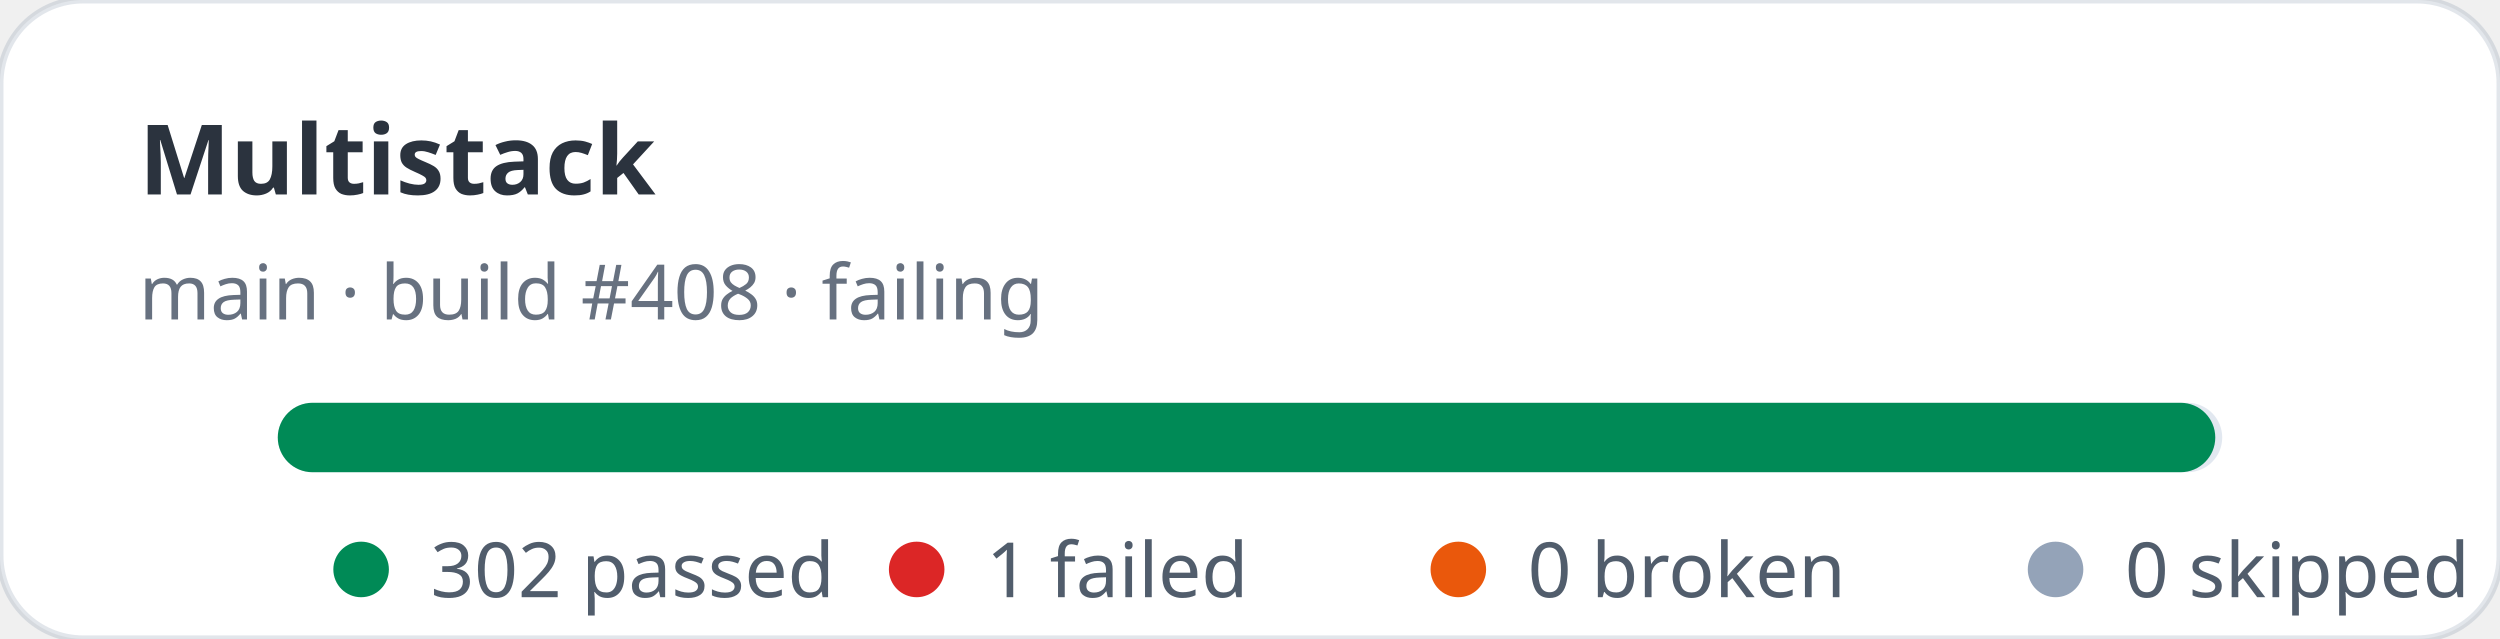
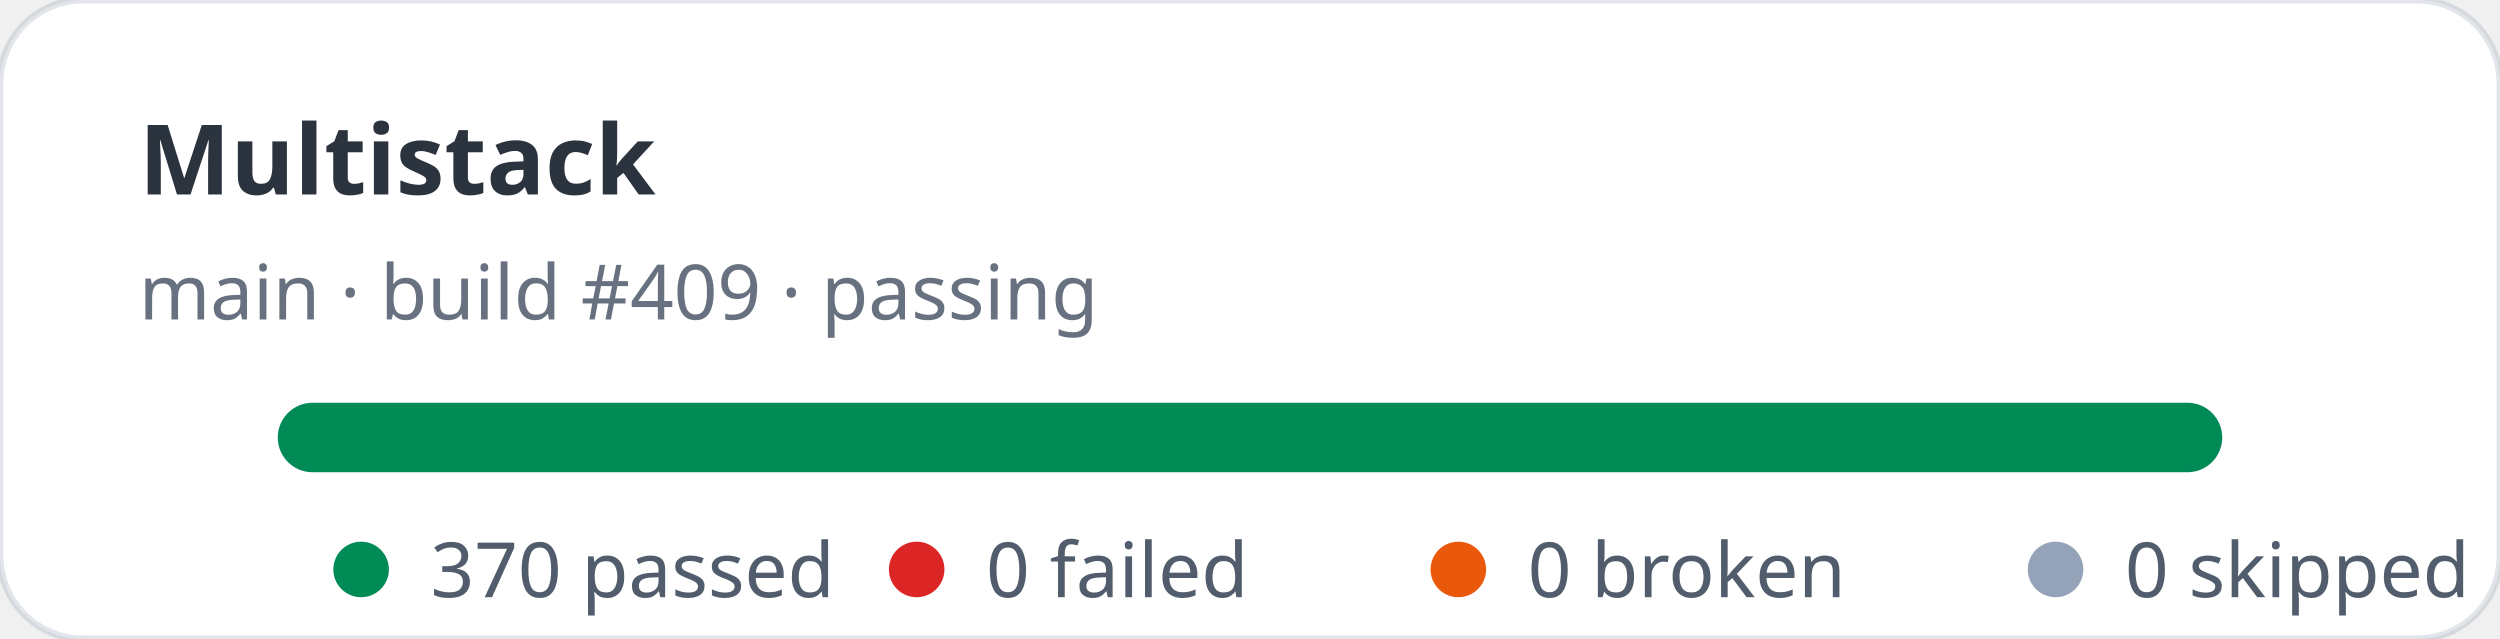
- <svg xmlns="http://www.w3.org/2000/svg" width="360" height="92" viewBox="0 0 360 92" role="img" aria-label="Multistack stats: 302 passed, 1 failed">
+ <svg xmlns="http://www.w3.org/2000/svg" width="360" height="92" viewBox="0 0 360 92" role="img" aria-label="Multistack stats: 370 passed, 0 failed">
  <rect width="360" height="92" rx="12" fill="#ffffff" stroke="rgba(11,48,86,0.12)" />
  <text x="20" y="28" fill="rgba(1,10,24,0.83)" font-family="ui-sans-serif,system-ui,sans-serif" font-size="14" font-weight="700">Multistack</text>
-   <text x="20" y="46" fill="rgba(2,19,44,0.6)" font-family="ui-sans-serif,system-ui,sans-serif" font-size="11">main · build #408 · failing</text>
+   <text x="20" y="46" fill="rgba(2,19,44,0.6)" font-family="ui-sans-serif,system-ui,sans-serif" font-size="11">main · build #409 · passing</text>
  <rect x="40" y="58" width="280" height="10" rx="5" fill="#e2e8f0" />
-   <rect x="40" y="58" width="279" height="10" rx="5" fill="#008a56" />
+   <rect x="40" y="58" width="280" height="10" rx="5" fill="#008a56" />
  <g font-family="ui-sans-serif,system-ui,sans-serif" font-size="11" fill="rgba(1,18,40,0.68)">
    <circle cx="52" cy="82" r="4" fill="#008a56" />
-     <text x="62" y="86">302 passed</text>
+     <text x="62" y="86">370 passed</text>
    <circle cx="132" cy="82" r="4" fill="#dc2626" />
-     <text x="142" y="86">1 failed</text>
+     <text x="142" y="86">0 failed</text>
    <circle cx="210" cy="82" r="4" fill="#ea580c" />
    <text x="220" y="86">0 broken</text>
    <circle cx="296" cy="82" r="4" fill="#94a3b8" />
    <text x="306" y="86">0 skipped</text>
  </g>
</svg>
